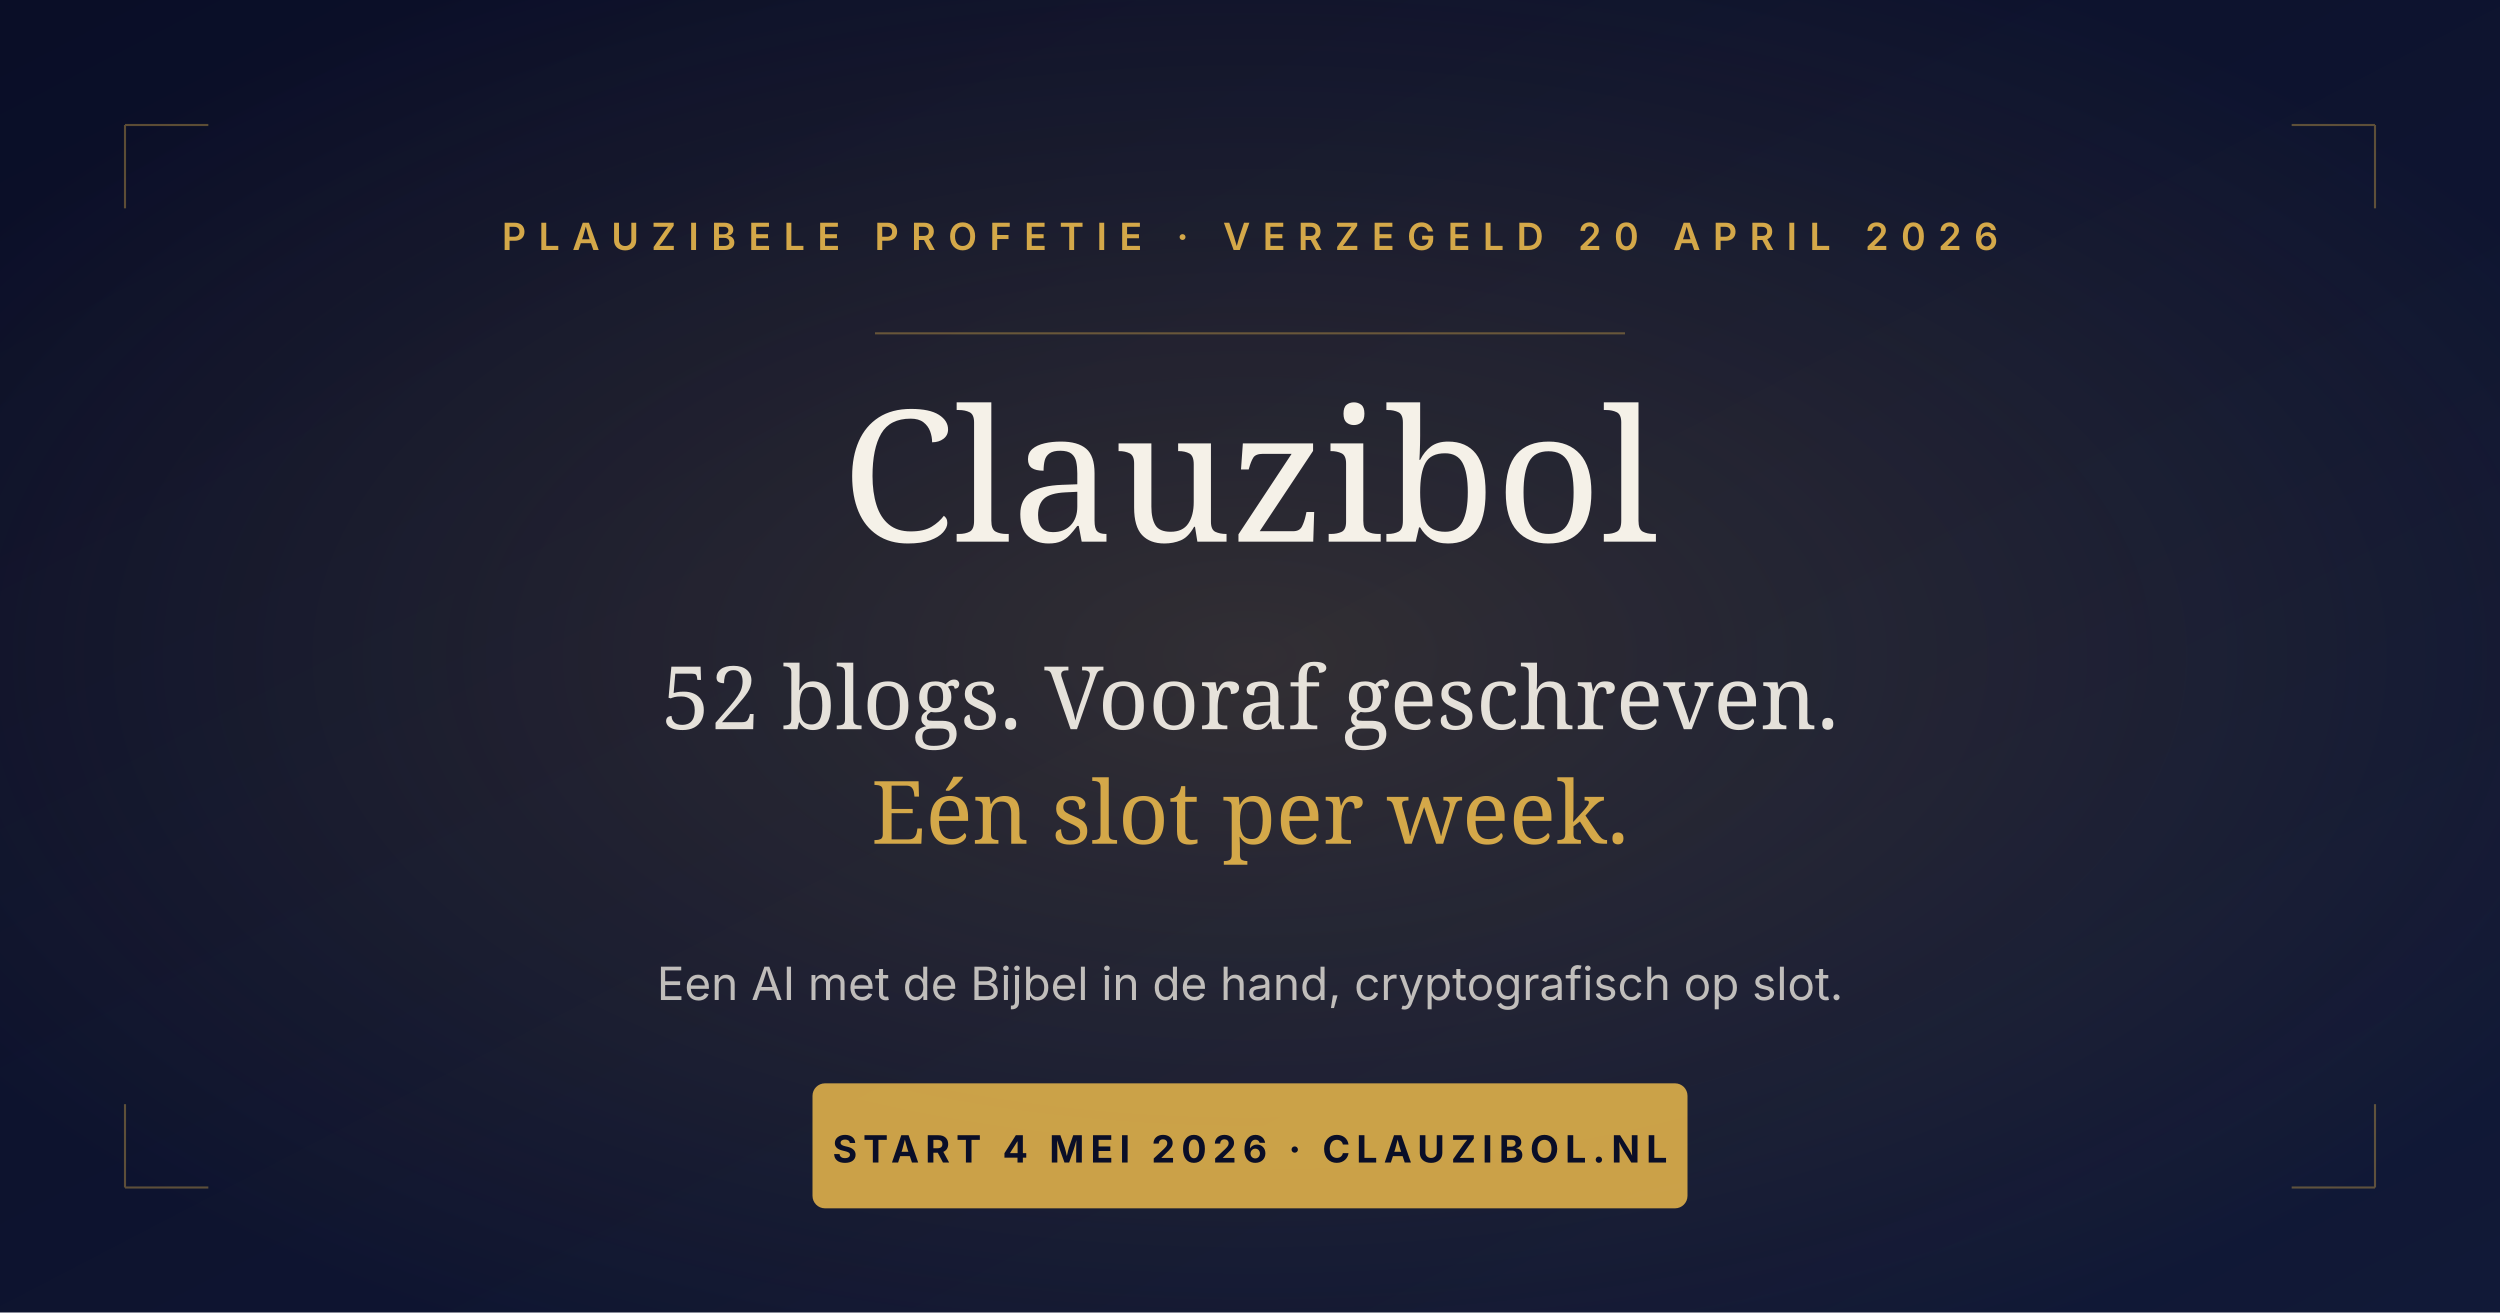
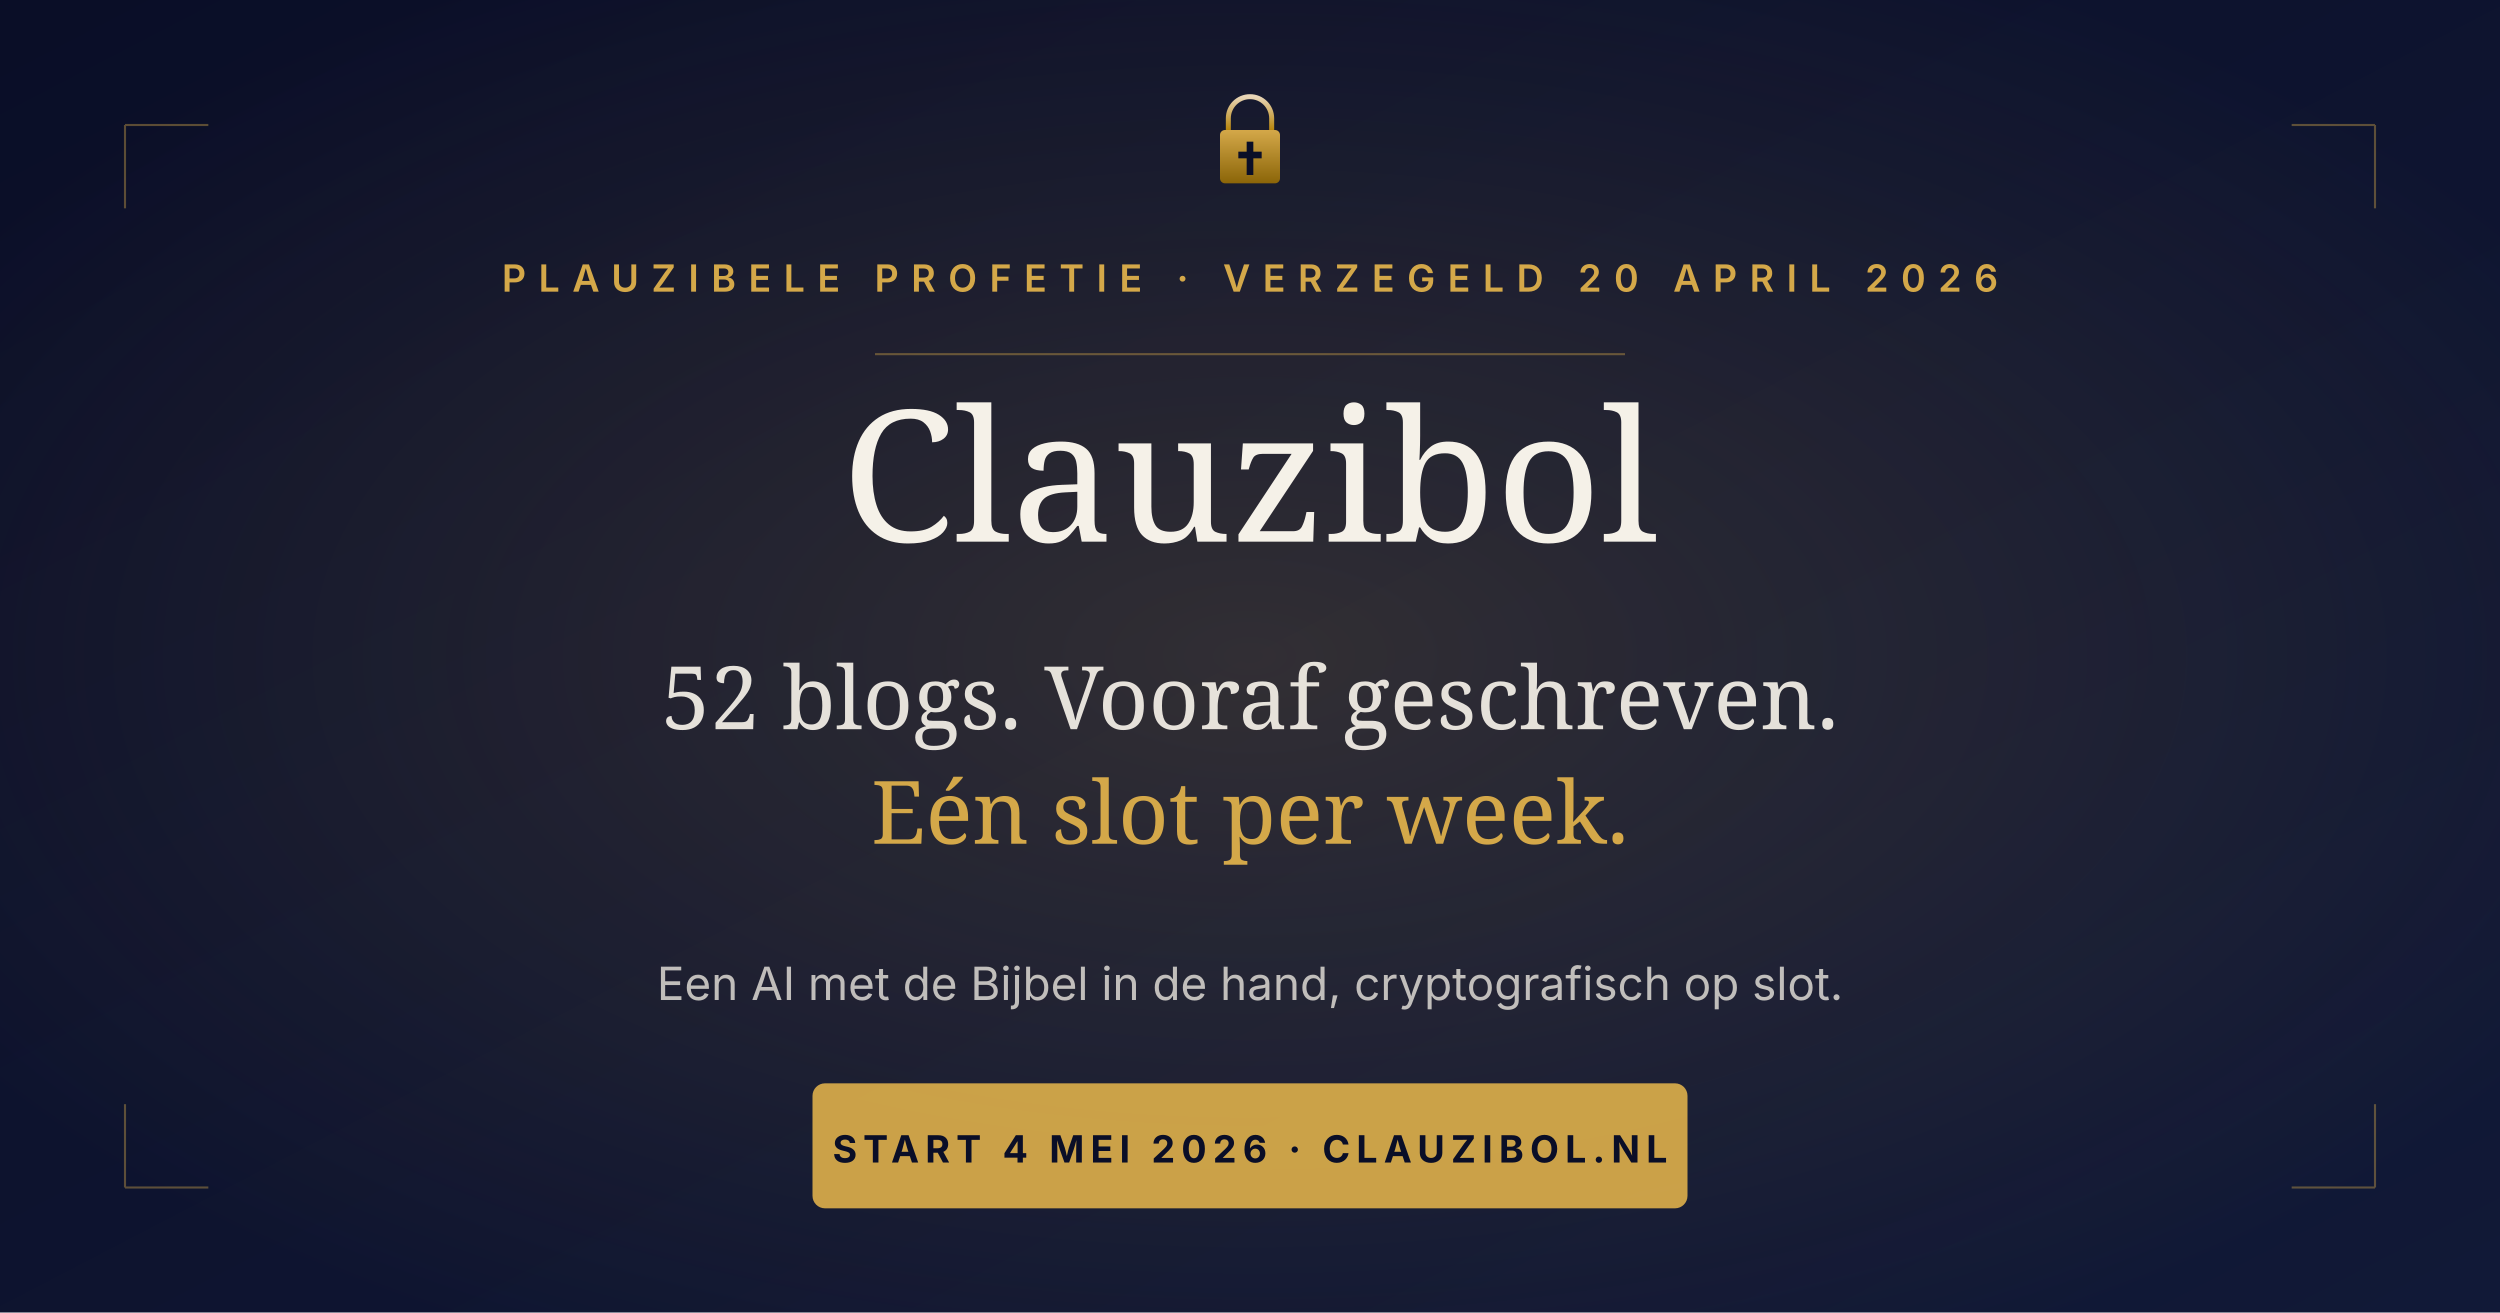
<svg xmlns="http://www.w3.org/2000/svg" viewBox="0 0 1200 630" width="1200" height="630">
  <defs>
    <linearGradient id="bg" x1="0" y1="0" x2="1" y2="1">
      <stop offset="0" stop-color="#0a0e27" />
      <stop offset="1" stop-color="#111937" />
    </linearGradient>
    <radialGradient id="glow" cx="50%" cy="50%" r="60%">
      <stop offset="0" stop-color="#d4a849" stop-opacity="0.18" />
      <stop offset="1" stop-color="#d4a849" stop-opacity="0" />
    </radialGradient>
+     <linearGradient id="ogLockGold" x1="0" y1="0" x2="0" y2="1">
+       <stop offset="0%" stop-color="#E8D5B7" />
+       <stop offset="100%" stop-color="#B8860B" />
+     </linearGradient>
+     <linearGradient id="ogLockBody" x1="0" y1="0" x2="0" y2="1">
+       <stop offset="0%" stop-color="#D4A849" />
+       <stop offset="100%" stop-color="#8B6508" />
+     </linearGradient>
  </defs>
  <rect width="1200" height="630" fill="url(#bg)" />
  <rect width="1200" height="630" fill="url(#glow)" />
-   <text x="600" y="120" text-anchor="middle" font-family="Inter, Arial, sans-serif" font-size="18" letter-spacing="6" fill="#d4a849" font-weight="600">
+   <g transform="translate(576 40) scale(0.4)">
+     <path d="M34 56 V42 a26 26 0 0 1 52 0 V56" stroke="url(#ogLockGold)" stroke-width="6" stroke-linecap="round" fill="none" />
+     <rect x="24" y="56" width="72" height="64" rx="6" fill="url(#ogLockBody)" />
+     <rect x="56" y="70" width="8" height="40" fill="#0a0e27" />
+     <rect x="46" y="82" width="28" height="8" fill="#0a0e27" />
+   </g>
+   <text x="600" y="140" text-anchor="middle" font-family="Inter, Arial, sans-serif" font-size="18" letter-spacing="6" fill="#d4a849" font-weight="600">
    PLAUZIBELE PROFETIE · VERZEGELD 20 APRIL 2026
  </text>
-   <line x1="420" y1="160" x2="780" y2="160" stroke="#d4a849" stroke-opacity="0.4" stroke-width="1" />
+   <line x1="420" y1="170" x2="780" y2="170" stroke="#d4a849" stroke-opacity="0.4" stroke-width="1" />
  <text x="600" y="260" text-anchor="middle" font-family="Georgia, 'Playfair Display', serif" font-size="88" fill="#f5f1e8" font-weight="500">
    Clauzibol
  </text>
  <text x="600" y="350" text-anchor="middle" font-family="Georgia, 'Playfair Display', serif" font-size="42" fill="#f5f1e8" opacity="0.92">
    52 blogs. Vooraf geschreven.
  </text>
  <text x="600" y="405" text-anchor="middle" font-family="Georgia, 'Playfair Display', serif" font-size="42" fill="#d4a849" font-weight="500">
    Eén slot per week.
  </text>
  <text x="600" y="480" text-anchor="middle" font-family="Inter, Arial, sans-serif" font-size="22" fill="#f5f1e8" opacity="0.75">
    Een AI met de Bijbel in de hand, cryptografisch op slot.
  </text>
  <rect x="390" y="520" width="420" height="60" rx="6" fill="#d4a849" opacity="0.95" />
  <text x="600" y="558" text-anchor="middle" font-family="Inter, Arial, sans-serif" font-size="18" letter-spacing="3" fill="#0a0e27" font-weight="700">
    START 4 MEI 2026 · CLAUZIBOL.NL
  </text>
  <g transform="translate(60,60)" opacity="0.4">
    <line x1="0" y1="0" x2="40" y2="0" stroke="#d4a849" stroke-width="1" />
    <line x1="0" y1="0" x2="0" y2="40" stroke="#d4a849" stroke-width="1" />
  </g>
  <g transform="translate(1140,60)" opacity="0.4">
    <line x1="0" y1="0" x2="-40" y2="0" stroke="#d4a849" stroke-width="1" />
    <line x1="0" y1="0" x2="0" y2="40" stroke="#d4a849" stroke-width="1" />
  </g>
  <g transform="translate(60,570)" opacity="0.4">
    <line x1="0" y1="0" x2="40" y2="0" stroke="#d4a849" stroke-width="1" />
    <line x1="0" y1="0" x2="0" y2="-40" stroke="#d4a849" stroke-width="1" />
  </g>
  <g transform="translate(1140,570)" opacity="0.4">
    <line x1="0" y1="0" x2="-40" y2="0" stroke="#d4a849" stroke-width="1" />
    <line x1="0" y1="0" x2="0" y2="-40" stroke="#d4a849" stroke-width="1" />
  </g>
</svg>
